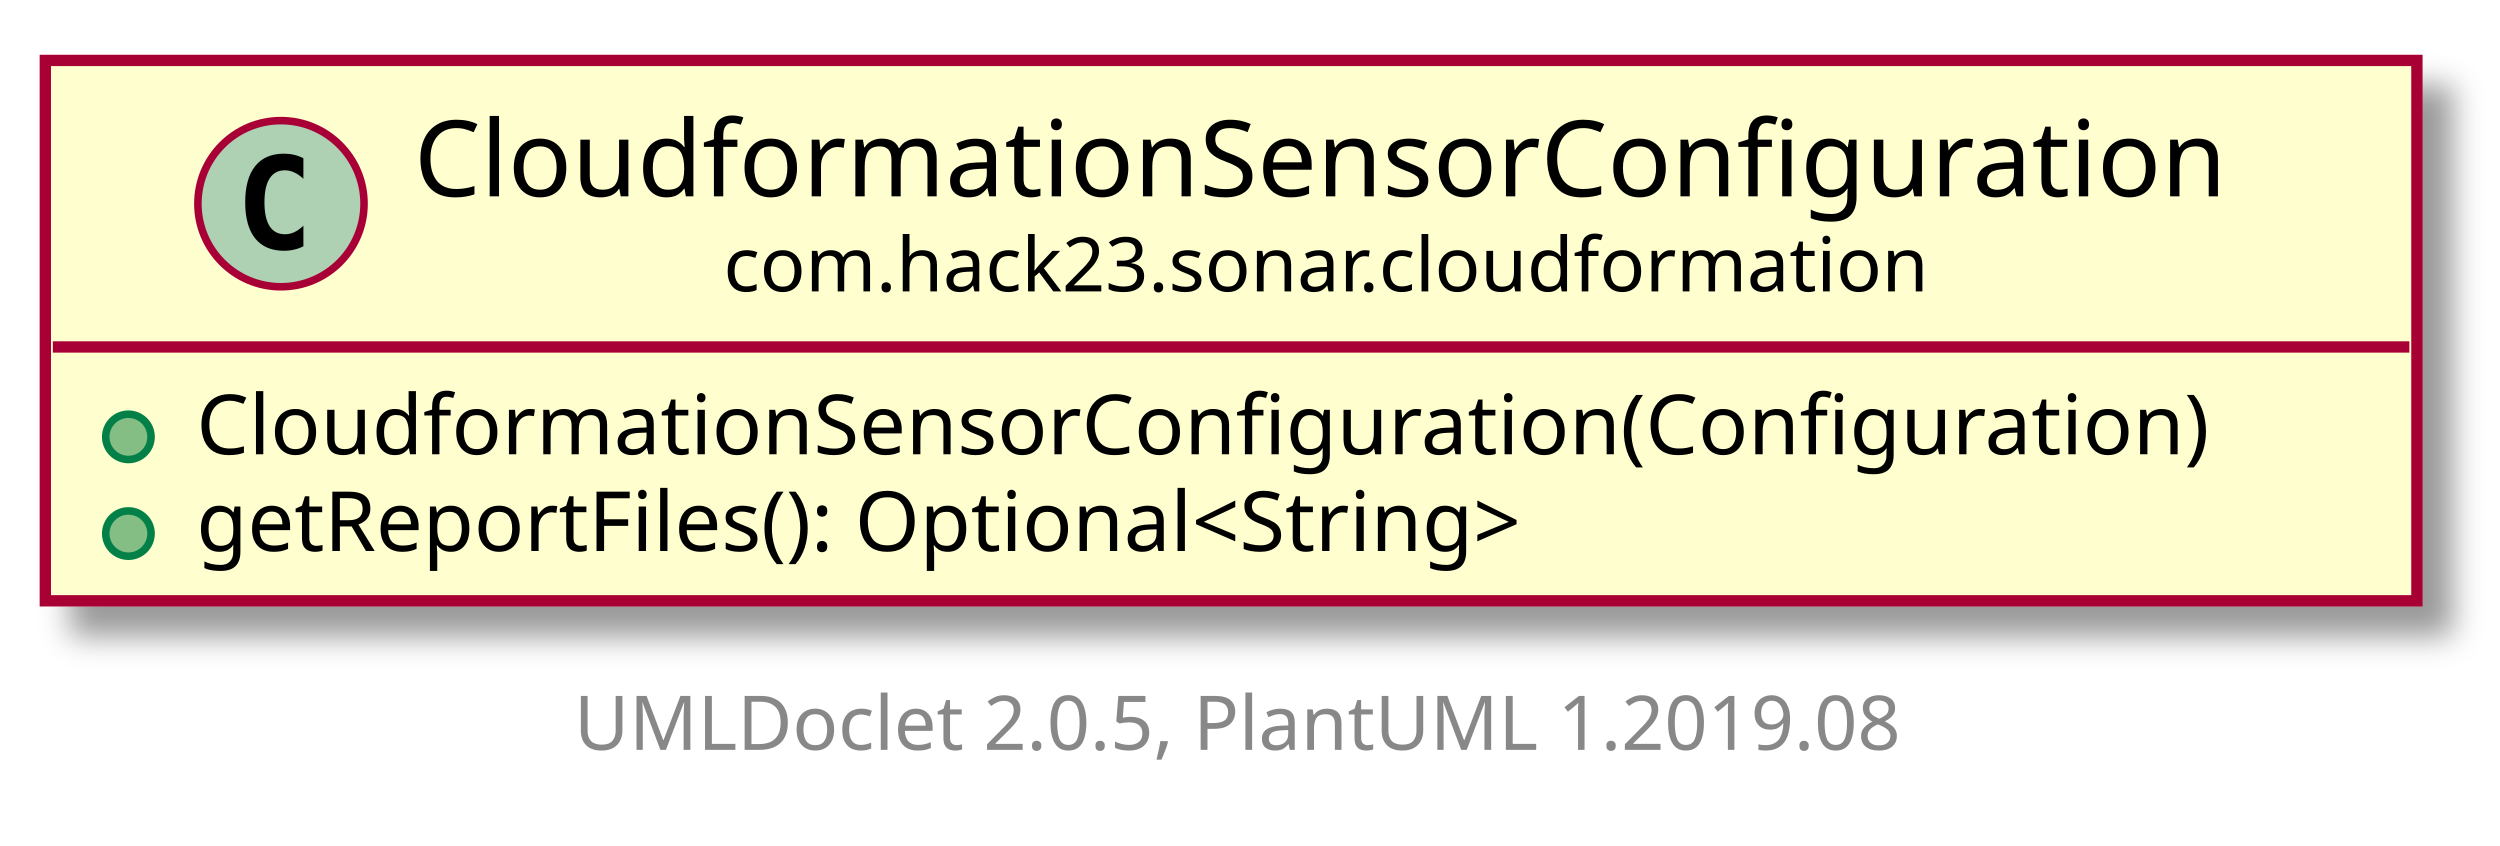
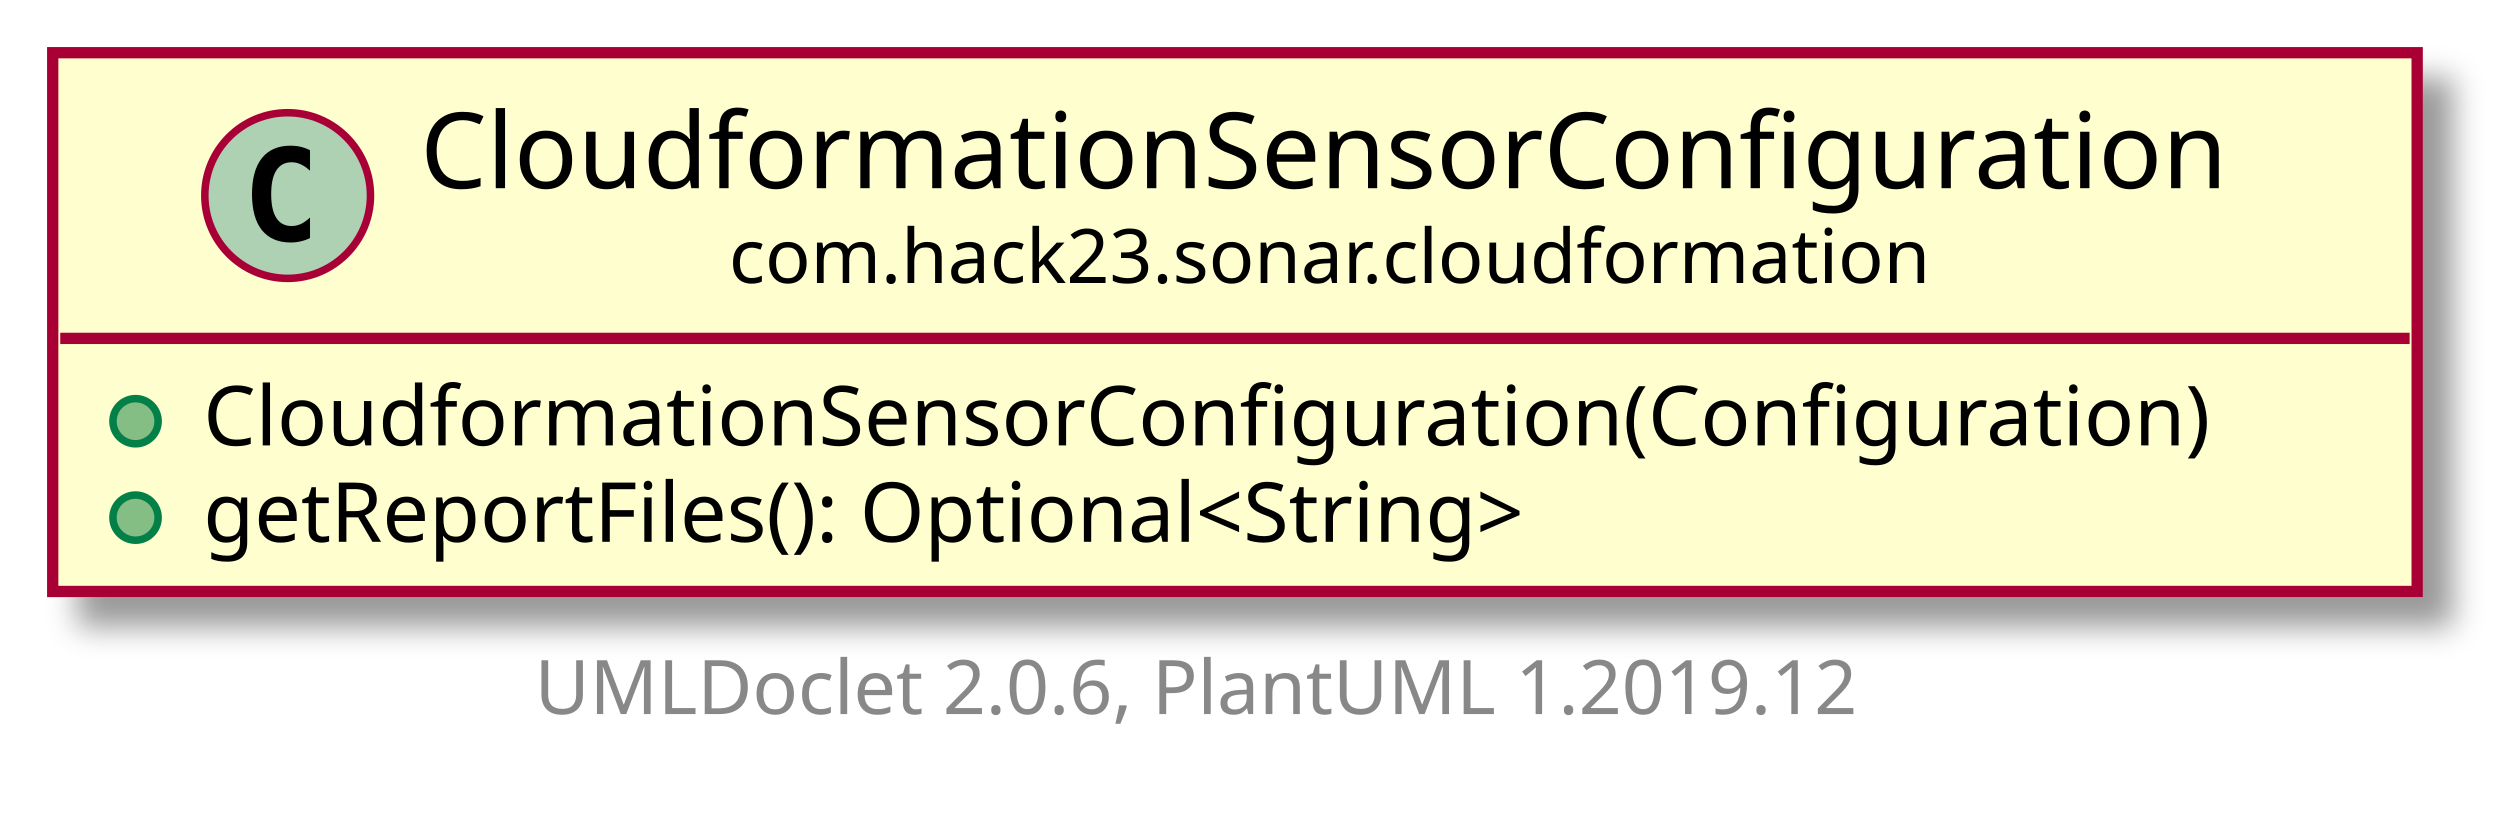
- <svg xmlns="http://www.w3.org/2000/svg" xmlns:xlink="http://www.w3.org/1999/xlink" contentScriptType="application/ecmascript" contentStyleType="text/css" height="112px" preserveAspectRatio="none" style="width:331px;height:112px;" version="1.1" viewBox="0 0 331 112" width="331px" zoomAndPan="magnify">
+ <svg xmlns="http://www.w3.org/2000/svg" xmlns:xlink="http://www.w3.org/1999/xlink" contentScriptType="application/ecmascript" contentStyleType="text/css" height="108px" preserveAspectRatio="none" style="width:332px;height:108px;" version="1.1" viewBox="0 0 332 108" width="332px" zoomAndPan="magnify">
  <defs>
-     <filter height="300%" id="f1kw9xwyzrwvug" width="300%" x="-1" y="-1">
+     <filter height="300%" id="f1gt7hq8auzdny" width="300%" x="-1" y="-1">
      <feGaussianBlur result="blurOut" stdDeviation="2.0" />
      <feColorMatrix in="blurOut" result="blurOut2" type="matrix" values="0 0 0 0 0 0 0 0 0 0 0 0 0 0 0 0 0 0 .4 0" />
      <feOffset dx="4.0" dy="4.0" in="blurOut2" result="blurOut3" />
      <feBlend in="SourceGraphic" in2="blurOut3" mode="normal" />
    </filter>
  </defs>
  <g>
-     <a href="CloudformationSensorConfiguration.html" target="_top" xlink:actuate="onRequest" xlink:show="new" xlink:title="CloudformationSensorConfiguration.html" xlink:type="simple">
-       <rect fill="#FEFECE" filter="url(#f1kw9xwyzrwvug)" height="71.547" id="com.hack23.sonar.cloudformation.CloudformationSensorConfiguration" style="stroke: #A80036; stroke-width: 1.5;" width="314" x="6" y="8" />
-       <ellipse cx="37.2" cy="26.969" fill="#ADD1B2" rx="11" ry="11" style="stroke: #A80036; stroke-width: 1.0;" />
-       <path d="M40.169,32.609 Q39.591,32.906 38.95,33.047 Q38.309,33.203 37.606,33.203 Q35.106,33.203 33.778,31.562 Q32.466,29.906 32.466,26.781 Q32.466,23.656 33.778,22 Q35.106,20.344 37.606,20.344 Q38.309,20.344 38.95,20.5 Q39.606,20.656 40.169,20.953 L40.169,23.672 Q39.544,23.094 38.95,22.828 Q38.356,22.547 37.731,22.547 Q36.388,22.547 35.7,23.625 Q35.013,24.688 35.013,26.781 Q35.013,28.875 35.7,29.953 Q36.388,31.016 37.731,31.016 Q38.356,31.016 38.95,30.75 Q39.544,30.469 40.169,29.891 L40.169,32.609 Z " />
-       <text fill="#000000" font-family="sans-serif" font-size="14" lengthAdjust="spacingAndGlyphs" textLength="246" x="54.8" y="25.995">CloudformationSensorConfiguration</text>
-       <text fill="#000000" font-family="sans-serif" font-size="10" lengthAdjust="spacingAndGlyphs" textLength="164" x="95.8" y="38.579">com.hack23.sonar.cloudformation</text>
-       <line style="stroke: #A80036; stroke-width: 1.5;" x1="7" x2="319" y1="45.938" y2="45.938" />
-       <ellipse cx="17" cy="57.84" fill="#84BE84" rx="3" ry="3" style="stroke: #038048; stroke-width: 1.0;" />
-       <text fill="#000000" font-family="sans-serif" font-size="11" lengthAdjust="spacingAndGlyphs" textLength="288" x="26" y="60.148">CloudformationSensorConfiguration(Configuration)</text>
-       <ellipse cx="17" cy="70.644" fill="#84BE84" rx="3" ry="3" style="stroke: #038048; stroke-width: 1.0;" />
-       <text fill="#000000" font-family="sans-serif" font-size="11" lengthAdjust="spacingAndGlyphs" textLength="196" x="26" y="72.953">getReportFiles(): Optional&lt;String&gt;</text>
+     <a href="CloudformationSensorConfiguration.html" target="_top" title="CloudformationSensorConfiguration.html" xlink:actuate="onRequest" xlink:href="CloudformationSensorConfiguration.html" xlink:show="new" xlink:title="CloudformationSensorConfiguration.html" xlink:type="simple">
+       <rect fill="#FEFECE" filter="url(#f1gt7hq8auzdny)" height="71.547" id="com.hack23.sonar.cloudformation.CloudformationSensorConfiguration" style="stroke: #A80036; stroke-width: 1.5;" width="314" x="7" y="7" />
+       <ellipse cx="38.2" cy="25.969" fill="#ADD1B2" rx="11" ry="11" style="stroke: #A80036; stroke-width: 1.0;" />
+       <path d="M41.169,31.609 Q40.591,31.906 39.95,32.047 Q39.309,32.203 38.606,32.203 Q36.106,32.203 34.778,30.562 Q33.466,28.906 33.466,25.781 Q33.466,22.656 34.778,21 Q36.106,19.344 38.606,19.344 Q39.309,19.344 39.95,19.5 Q40.606,19.656 41.169,19.953 L41.169,22.672 Q40.544,22.094 39.95,21.828 Q39.356,21.547 38.731,21.547 Q37.388,21.547 36.7,22.625 Q36.013,23.688 36.013,25.781 Q36.013,27.875 36.7,28.953 Q37.388,30.016 38.731,30.016 Q39.356,30.016 39.95,29.75 Q40.544,29.469 41.169,28.891 L41.169,31.609 Z " />
+       <text fill="#000000" font-family="sans-serif" font-size="14" lengthAdjust="spacingAndGlyphs" textLength="246" x="55.8" y="24.995">CloudformationSensorConfiguration</text>
+       <text fill="#000000" font-family="sans-serif" font-size="10" lengthAdjust="spacingAndGlyphs" textLength="164" x="96.8" y="37.579">com.hack23.sonar.cloudformation</text>
+       <line style="stroke: #A80036; stroke-width: 1.5;" x1="8" x2="320" y1="44.938" y2="44.938" />
+       <ellipse cx="18" cy="55.938" fill="#84BE84" rx="3" ry="3" style="stroke: #038048; stroke-width: 1.0;" />
+       <text fill="#000000" font-family="sans-serif" font-size="11" lengthAdjust="spacingAndGlyphs" textLength="288" x="27" y="59.148">CloudformationSensorConfiguration(Configuration)</text>
+       <ellipse cx="18" cy="68.742" fill="#84BE84" rx="3" ry="3" style="stroke: #038048; stroke-width: 1.0;" />
+       <text fill="#000000" font-family="sans-serif" font-size="11" lengthAdjust="spacingAndGlyphs" textLength="196" x="27" y="71.953">getReportFiles(): Optional&lt;String&gt;</text>
    </a>
-     <text fill="#888888" font-family="sans-serif" font-size="10" lengthAdjust="spacingAndGlyphs" textLength="186" x="76" y="99.282">UMLDoclet 2.0.5, PlantUML 1.2019.08</text>
+     <text fill="#888888" font-family="sans-serif" font-size="10" lengthAdjust="spacingAndGlyphs" textLength="186" x="71" y="94.829">UMLDoclet 2.0.6, PlantUML 1.2019.12</text>
  </g>
</svg>
